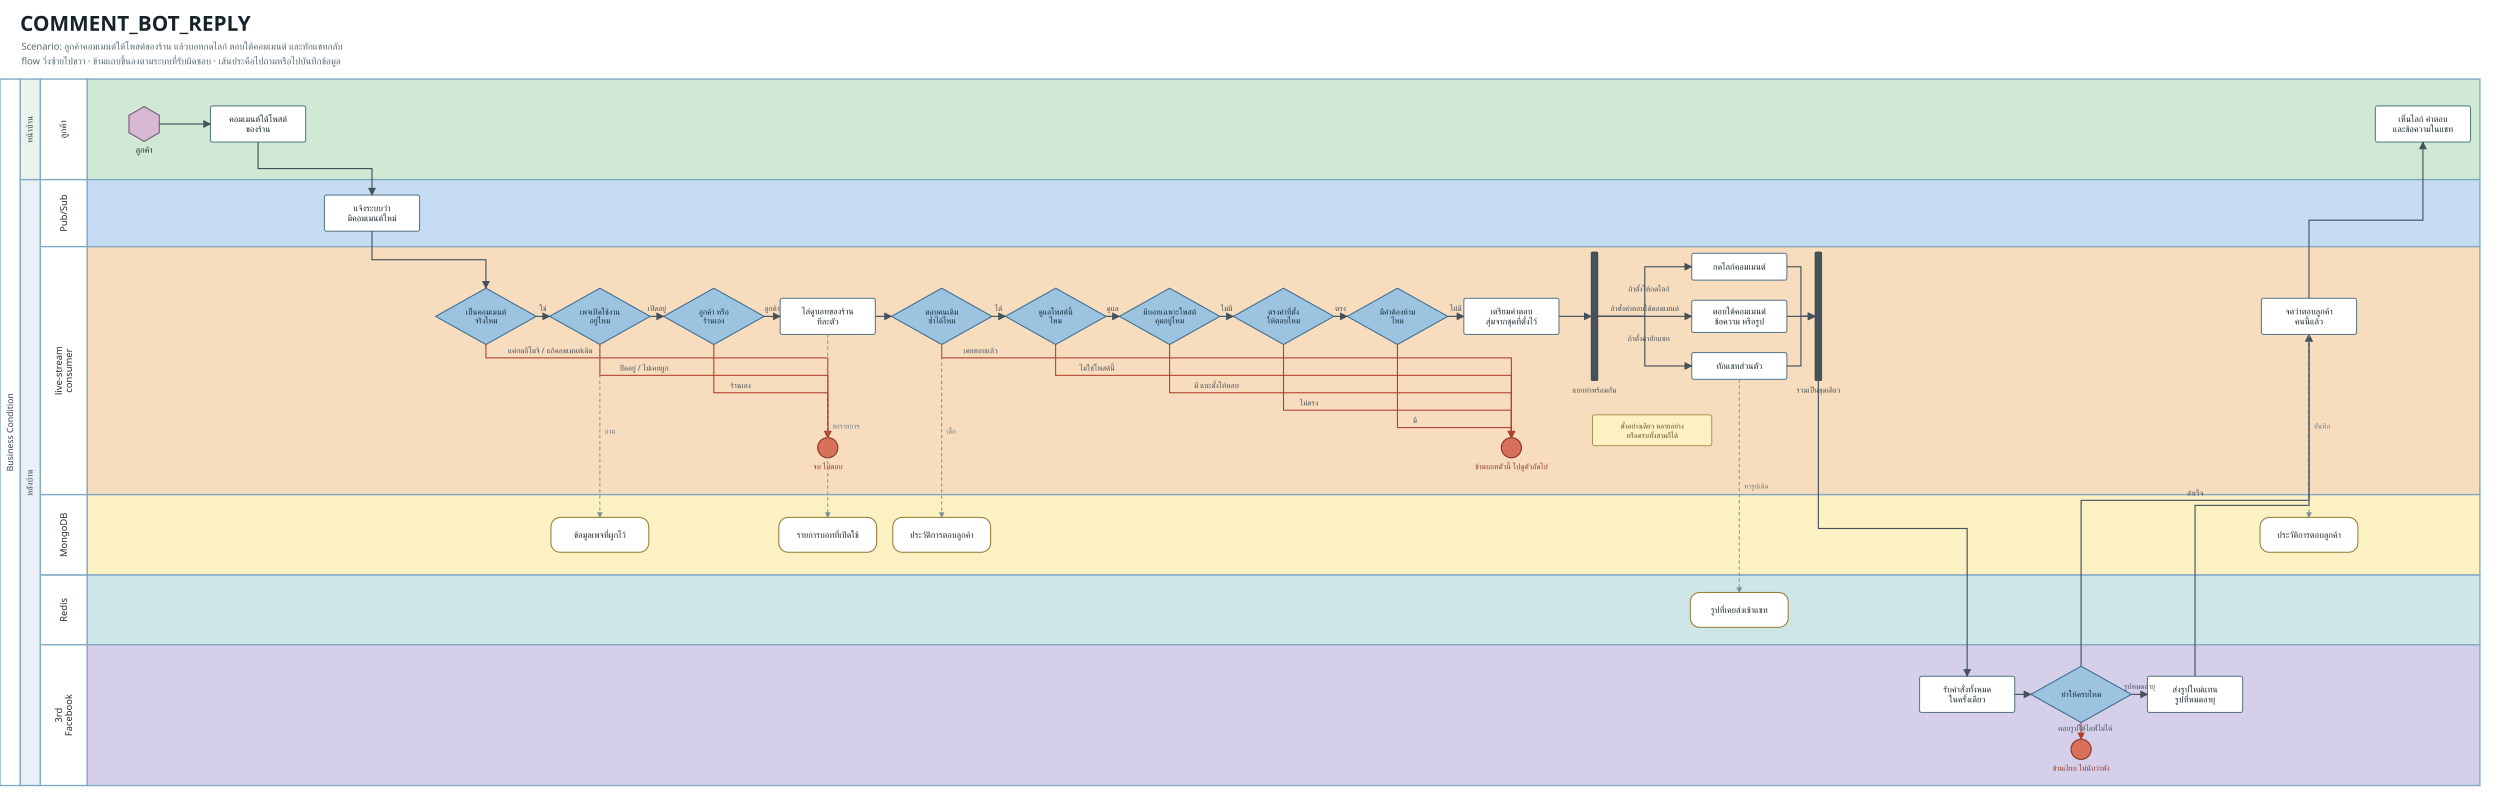
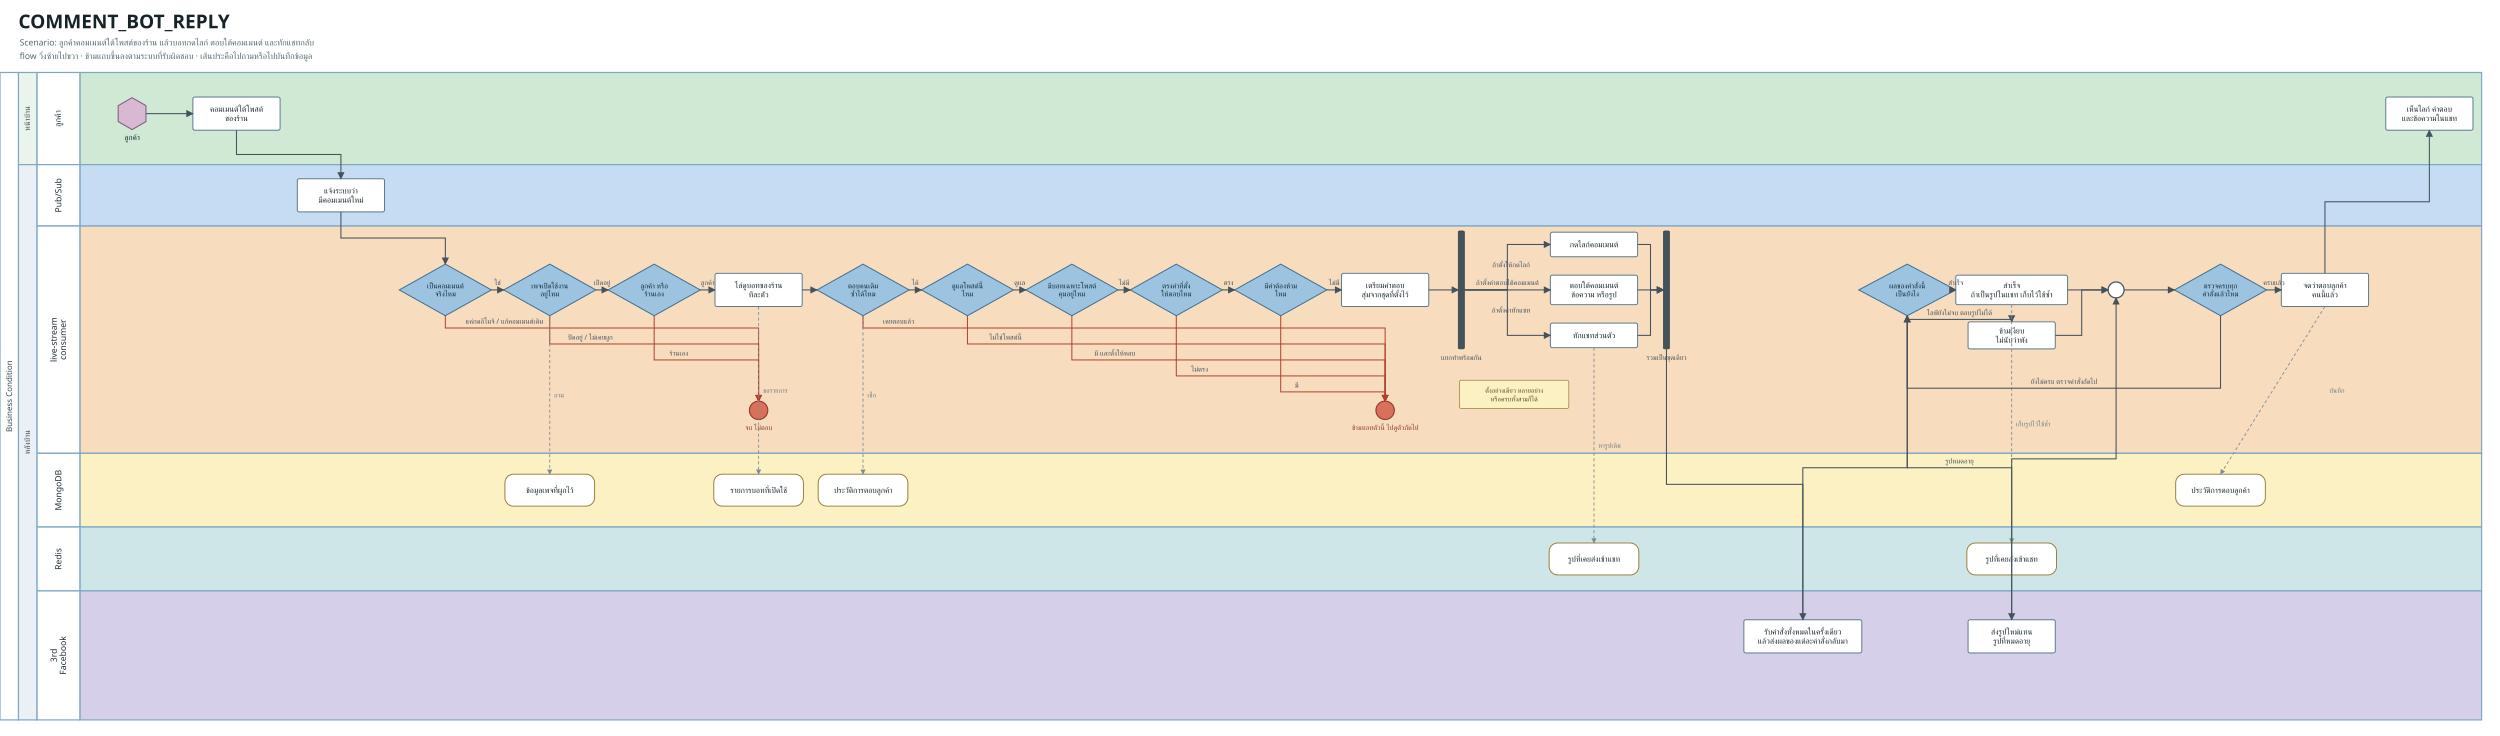
- <svg xmlns="http://www.w3.org/2000/svg" class="swim" viewBox="0 0 3730 1198" width="3730" height="1198" role="img" aria-label="Swimlane เส้นทางบอทตอบคอมเมนต์">
+ <svg xmlns="http://www.w3.org/2000/svg" class="swim" viewBox="0 0 4070 1198" width="4070" height="1198" role="img" aria-label="Swimlane เส้นทางบอทตอบคอมเมนต์">
  <style>
  .t-title{font-family:Kanit,'IBM Plex Sans Thai',sans-serif;font-size:31px;font-weight:600;fill:#16242A}
  .t-sub{font-family:'IBM Plex Sans Thai',sans-serif;font-size:14px;fill:#54666E}
  .t-lane{font-family:Kanit,'IBM Plex Sans Thai',sans-serif;font-size:14px;font-weight:500;fill:#1D2E35;text-anchor:middle;dominant-baseline:middle}
  .t-grp{font-family:'IBM Plex Sans Thai',sans-serif;font-size:13px;fill:#33474F;text-anchor:middle;dominant-baseline:middle}
  .t-node{font-family:'IBM Plex Sans Thai',sans-serif;font-size:13px;fill:#16242A;text-anchor:middle}
  .t-dec{font-family:'IBM Plex Sans Thai',sans-serif;font-size:12px;fill:#0F2A38;text-anchor:middle}
  .t-edge{font-family:'IBM Plex Sans Thai',sans-serif;font-size:11.5px;fill:#44525C;text-anchor:middle}
  .t-data{font-family:'IBM Plex Sans Thai',sans-serif;font-size:11px;fill:#6C7D85;text-anchor:start}
  .t-end{font-family:'IBM Plex Sans Thai',sans-serif;font-size:11.5px;fill:#8F3A28;text-anchor:middle}
  .n-task{fill:#FFFFFF;stroke:#5C7A8A;stroke-width:1.6}
  .n-dec{fill:#9CC3E0;stroke:#3E6E90;stroke-width:1.6}
  .n-store{fill:#FFFFFF;stroke:#96803A;stroke-width:1.6}
  .n-actor{fill:#D9B8D4;stroke:#7A5675;stroke-width:1.6}
  .n-end{fill:#D9705A;stroke:#8F3A28;stroke-width:1.8}
  .n-fork{fill:#44525C;stroke:#2B363D;stroke-width:1}
  .n-note{fill:#FBF1C2;stroke:#96803A;stroke-width:1.2}
+   .n-merge{fill:#FFFFFF;stroke:#44525C;stroke-width:2}
  .t-note{font-family:'IBM Plex Sans Thai',sans-serif;font-size:11px;fill:#5B4E1E;text-anchor:middle}
  .fl{fill:none;stroke:#44525C;stroke-width:1.7}
  .fl-stop{fill:none;stroke:#B0402C;stroke-width:1.6}
  .fl-data{fill:none;stroke:#7C8C95;stroke-width:1.4;stroke-dasharray:5 4}
</style>
  <defs>
    <marker id="ar" viewBox="0 0 10 10" refX="9" refY="5" markerWidth="7" markerHeight="7" orient="auto-start-reverse">
      <path d="M0,0 L10,5 L0,10 z" fill="#44525c" />
    </marker>
    <marker id="arS" viewBox="0 0 10 10" refX="9" refY="5" markerWidth="7" markerHeight="7" orient="auto-start-reverse">
      <path d="M0,0 L10,5 L0,10 z" fill="#B0402C" />
    </marker>
    <marker id="arD" viewBox="0 0 10 10" refX="9" refY="5" markerWidth="6" markerHeight="6" orient="auto-start-reverse">
      <path d="M0,0 L10,5 L0,10 z" fill="#7C8C95" />
    </marker>
  </defs>
-   <rect x="0" y="0" width="3730" height="1198" fill="#FFFFFF" />
+   <rect x="0" y="0" width="4070" height="1198" fill="#FFFFFF" />
  <text x="30" y="46" class="t-title">COMMENT_BOT_REPLY</text>
  <text x="32" y="74" class="t-sub">Scenario: ลูกค้าคอมเมนต์ใต้โพสต์ของร้าน แล้วบอทกดไลก์ ตอบใต้คอมเมนต์ และทักแชทกลับ</text>
  <text x="32" y="96" class="t-sub">flow วิ่งซ้ายไปขวา · ข้ามแถบขึ้นลงตามระบบที่รับผิดชอบ · เส้นประคือไปถามหรือไปบันทึกข้อมูล</text>
-   <rect x="130" y="118" width="3570" height="150" fill="#CFE9D4" />
-   <rect x="130" y="118" width="3570" height="150" fill="none" stroke="#7FA8C4" stroke-width="2" />
+   <rect x="130" y="118" width="3910" height="150" fill="#CFE9D4" />
+   <rect x="130" y="118" width="3910" height="150" fill="none" stroke="#7FA8C4" stroke-width="2" />
  <rect x="60" y="118" width="70" height="150" fill="#FFFFFF" stroke="#7FA8C4" stroke-width="2" />
  <text x="95.0" y="193.0" class="t-lane" transform="rotate(-90 95.0 193.0)">ลูกค้า</text>
-   <rect x="130" y="268" width="3570" height="100" fill="#C5DCF2" />
-   <rect x="130" y="268" width="3570" height="100" fill="none" stroke="#7FA8C4" stroke-width="2" />
+   <rect x="130" y="268" width="3910" height="100" fill="#C5DCF2" />
+   <rect x="130" y="268" width="3910" height="100" fill="none" stroke="#7FA8C4" stroke-width="2" />
  <rect x="60" y="268" width="70" height="100" fill="#FFFFFF" stroke="#7FA8C4" stroke-width="2" />
  <text x="95.0" y="318.0" class="t-lane" transform="rotate(-90 95.0 318.0)">Pub/Sub</text>
-   <rect x="130" y="368" width="3570" height="370" fill="#F7DCBE" />
-   <rect x="130" y="368" width="3570" height="370" fill="none" stroke="#7FA8C4" stroke-width="2" />
+   <rect x="130" y="368" width="3910" height="370" fill="#F7DCBE" />
+   <rect x="130" y="368" width="3910" height="370" fill="none" stroke="#7FA8C4" stroke-width="2" />
  <rect x="60" y="368" width="70" height="370" fill="#FFFFFF" stroke="#7FA8C4" stroke-width="2" />
  <text x="87.5" y="553.0" class="t-lane" transform="rotate(-90 87.5 553.0)">live-stream</text>
  <text x="102.5" y="553.0" class="t-lane" transform="rotate(-90 102.5 553.0)">consumer</text>
-   <rect x="130" y="738" width="3570" height="120" fill="#FBF1C2" />
-   <rect x="130" y="738" width="3570" height="120" fill="none" stroke="#7FA8C4" stroke-width="2" />
+   <rect x="130" y="738" width="3910" height="120" fill="#FBF1C2" />
+   <rect x="130" y="738" width="3910" height="120" fill="none" stroke="#7FA8C4" stroke-width="2" />
  <rect x="60" y="738" width="70" height="120" fill="#FFFFFF" stroke="#7FA8C4" stroke-width="2" />
  <text x="95.0" y="798.0" class="t-lane" transform="rotate(-90 95.0 798.0)">MongoDB</text>
-   <rect x="130" y="858" width="3570" height="104" fill="#CFE6E8" />
-   <rect x="130" y="858" width="3570" height="104" fill="none" stroke="#7FA8C4" stroke-width="2" />
+   <rect x="130" y="858" width="3910" height="104" fill="#CFE6E8" />
+   <rect x="130" y="858" width="3910" height="104" fill="none" stroke="#7FA8C4" stroke-width="2" />
  <rect x="60" y="858" width="70" height="104" fill="#FFFFFF" stroke="#7FA8C4" stroke-width="2" />
  <text x="95.0" y="910.0" class="t-lane" transform="rotate(-90 95.0 910.0)">Redis</text>
-   <rect x="130" y="962" width="3570" height="210" fill="#D6CFEA" />
-   <rect x="130" y="962" width="3570" height="210" fill="none" stroke="#7FA8C4" stroke-width="2" />
+   <rect x="130" y="962" width="3910" height="210" fill="#D6CFEA" />
+   <rect x="130" y="962" width="3910" height="210" fill="none" stroke="#7FA8C4" stroke-width="2" />
  <rect x="60" y="962" width="70" height="210" fill="#FFFFFF" stroke="#7FA8C4" stroke-width="2" />
  <text x="87.5" y="1067.0" class="t-lane" transform="rotate(-90 87.5 1067.0)">3rd</text>
  <text x="102.5" y="1067.0" class="t-lane" transform="rotate(-90 102.5 1067.0)">Facebook</text>
  <rect x="30" y="118" width="30" height="150" fill="#EAF4EC" stroke="#7FA8C4" stroke-width="2" />
  <text x="45.0" y="193.0" class="t-grp" transform="rotate(-90 45.0 193.0)">หน้าบ้าน</text>
  <rect x="30" y="268" width="30" height="904" fill="#EAF0F5" stroke="#7FA8C4" stroke-width="2" />
  <text x="45.0" y="720.0" class="t-grp" transform="rotate(-90 45.0 720.0)">หลังบ้าน</text>
  <rect x="0" y="118" width="30" height="1054" fill="#FFFFFF" stroke="#7FA8C4" stroke-width="2" />
  <text x="15.0" y="645.0" class="t-grp" transform="rotate(-90 15.0 645.0)">Business Condition</text>
  <polygon points="215.0,159.0 237.62,172.0 237.62,198.0 215.0,211.0 192.38,198.0 192.38,172.0" class="n-actor" />
  <text x="215.0" y="228.0" class="t-node">ลูกค้า</text>
  <rect x="314.0" y="158.0" width="142" height="54" rx="3" class="n-task" />
  <text x="385.0" y="182.0" class="t-node">คอมเมนต์ใต้โพสต์</text>
  <text x="385.0" y="197.0" class="t-node">ของร้าน</text>
  <rect x="484.0" y="291.0" width="142" height="54" rx="3" class="n-task" />
  <text x="555.0" y="315.0" class="t-node">แจ้งระบบว่า</text>
  <text x="555.0" y="330.0" class="t-node">มีคอมเมนต์ใหม่</text>
  <polygon points="725.0,430.0 800.0,472 725.0,514.0 650.0,472" class="n-dec" />
  <text x="725.0" y="469.5" class="t-dec">เป็นคอมเมนต์</text>
  <text x="725.0" y="482.5" class="t-dec">จริงไหม</text>
  <polygon points="895.0,430.0 970.0,472 895.0,514.0 820.0,472" class="n-dec" />
  <text x="895.0" y="469.5" class="t-dec">เพจเปิดใช้งาน</text>
  <text x="895.0" y="482.5" class="t-dec">อยู่ไหม</text>
  <polygon points="1065.0,430.0 1140.0,472 1065.0,514.0 990.0,472" class="n-dec" />
  <text x="1065.0" y="469.5" class="t-dec">ลูกค้า หรือ</text>
  <text x="1065.0" y="482.5" class="t-dec">ร้านเอง</text>
  <rect x="1164.0" y="445.0" width="142" height="54" rx="3" class="n-task" />
  <text x="1235.0" y="469.0" class="t-node">ไล่ดูบอทของร้าน</text>
  <text x="1235.0" y="484.0" class="t-node">ทีละตัว</text>
  <polygon points="1405.0,430.0 1480.0,472 1405.0,514.0 1330.0,472" class="n-dec" />
  <text x="1405.0" y="469.5" class="t-dec">ตอบคนเดิม</text>
  <text x="1405.0" y="482.5" class="t-dec">ซ้ำได้ไหม</text>
  <polygon points="1575.0,430.0 1650.0,472 1575.0,514.0 1500.0,472" class="n-dec" />
  <text x="1575.0" y="469.5" class="t-dec">ดูแลโพสต์นี้</text>
  <text x="1575.0" y="482.5" class="t-dec">ไหม</text>
  <polygon points="1745.0,430.0 1820.0,472 1745.0,514.0 1670.0,472" class="n-dec" />
  <text x="1745.0" y="469.5" class="t-dec">มีบอทเฉพาะโพสต์</text>
  <text x="1745.0" y="482.5" class="t-dec">คุมอยู่ไหม</text>
  <polygon points="1915.0,430.0 1990.0,472 1915.0,514.0 1840.0,472" class="n-dec" />
  <text x="1915.0" y="469.5" class="t-dec">ตรงคำที่ตั้ง</text>
  <text x="1915.0" y="482.5" class="t-dec">ให้ตอบไหม</text>
  <polygon points="2085.0,430.0 2160.0,472 2085.0,514.0 2010.0,472" class="n-dec" />
  <text x="2085.0" y="469.5" class="t-dec">มีคำต้องห้าม</text>
  <text x="2085.0" y="482.5" class="t-dec">ไหม</text>
  <rect x="2184.0" y="445.0" width="142" height="54" rx="3" class="n-task" />
  <text x="2255.0" y="469.0" class="t-node">เตรียมคำตอบ</text>
  <text x="2255.0" y="484.0" class="t-node">สุ่มจากชุดที่ตั้งไว้</text>
  <rect x="2374.0" y="376" width="10" height="192" rx="2" class="n-fork" />
  <text x="2379.0" y="586" class="t-edge">แยกทำพร้อมกัน</text>
  <rect x="2524.0" y="378.0" width="142" height="40" rx="3" class="n-task" />
  <text x="2595.0" y="402.5" class="t-node">กดไลก์คอมเมนต์</text>
  <rect x="2524.0" y="448.0" width="142" height="48" rx="3" class="n-task" />
  <text x="2595.0" y="469.0" class="t-node">ตอบใต้คอมเมนต์</text>
  <text x="2595.0" y="484.0" class="t-node">ข้อความ หรือรูป</text>
  <rect x="2524.0" y="526.0" width="142" height="40" rx="3" class="n-task" />
  <text x="2595.0" y="550.5" class="t-node">ทักแชทส่วนตัว</text>
  <rect x="2708.0" y="376" width="10" height="192" rx="2" class="n-fork" />
  <text x="2713.0" y="586" class="t-edge">รวมเป็นชุดเดียว</text>
  <rect x="2376.0" y="619.0" width="178" height="46" rx="3" class="n-note" />
  <text x="2465.0" y="639.5" class="t-note">ตั้งอย่างเดียว หลายอย่าง</text>
  <text x="2465.0" y="653.5" class="t-note">หรือครบทั้งสามก็ได้</text>
  <circle cx="1235.0" cy="668" r="15" class="n-end" />
  <text x="1235.0" y="700" class="t-end">จบ ไม่ตอบ</text>
  <circle cx="2255.0" cy="668" r="15" class="n-end" />
  <text x="2255.0" y="700" class="t-end">ข้ามบอทตัวนี้ ไปดูตัวถัดไป</text>
  <rect x="822.0" y="772.0" width="146" height="52" rx="14" class="n-store" />
  <text x="895.0" y="802.5" class="t-node">ข้อมูลเพจที่ผูกไว้</text>
  <rect x="1162.0" y="772.0" width="146" height="52" rx="14" class="n-store" />
  <text x="1235.0" y="802.5" class="t-node">รายการบอทที่เปิดใช้</text>
  <rect x="1332.0" y="772.0" width="146" height="52" rx="14" class="n-store" />
  <text x="1405.0" y="802.5" class="t-node">ประวัติการตอบลูกค้า</text>
-   <rect x="3372.0" y="772.0" width="146" height="52" rx="14" class="n-store" />
-   <text x="3445.0" y="802.5" class="t-node">ประวัติการตอบลูกค้า</text>
+   <rect x="3542.0" y="772.0" width="146" height="52" rx="14" class="n-store" />
+   <text x="3615.0" y="802.5" class="t-node">ประวัติการตอบลูกค้า</text>
  <rect x="2522.0" y="884.0" width="146" height="52" rx="14" class="n-store" />
  <text x="2595.0" y="914.5" class="t-node">รูปที่เคยส่งเข้าแชท</text>
-   <rect x="2864.0" y="1009.0" width="142" height="54" rx="3" class="n-task" />
-   <text x="2935.0" y="1033.0" class="t-node">รับคำสั่งทั้งหมด</text>
-   <text x="2935.0" y="1048.0" class="t-node">ในครั้งเดียว</text>
-   <polygon points="3105.0,994.0 3180.0,1036 3105.0,1078.0 3030.0,1036" class="n-dec" />
-   <text x="3105.0" y="1040.0" class="t-dec">ทำให้ครบไหม</text>
+   <rect x="3202.0" y="884.0" width="146" height="52" rx="14" class="n-store" />
+   <text x="3275.0" y="914.5" class="t-node">รูปที่เคยส่งเข้าแชท</text>
+   <rect x="2839.0" y="1009.0" width="192" height="54" rx="3" class="n-task" />
+   <text x="2935.0" y="1033.0" class="t-node">รับคำสั่งทั้งหมดในครั้งเดียว</text>
+   <text x="2935.0" y="1048.0" class="t-node">แล้วส่งผลของแต่ละคำสั่งกลับมา</text>
+   <polygon points="3105.0,430.0 3184.0,472 3105.0,514.0 3026.0,472" class="n-dec" />
+   <text x="3105.0" y="469.5" class="t-dec">ผลของคำสั่งนี้</text>
+   <text x="3105.0" y="482.5" class="t-dec">เป็นยังไง</text>
+   <rect x="3184.0" y="448.0" width="182" height="48" rx="3" class="n-task" />
+   <text x="3275.0" y="469.0" class="t-node">สำเร็จ</text>
+   <text x="3275.0" y="484.0" class="t-node">ถ้าเป็นรูปในแชท เก็บไว้ใช้ซ้ำ</text>
+   <rect x="3204.0" y="524.0" width="142" height="44" rx="3" class="n-task" />
+   <text x="3275.0" y="543.0" class="t-node">ข้ามเงียบ</text>
+   <text x="3275.0" y="558.0" class="t-node">ไม่นับว่าพัง</text>
  <rect x="3204.0" y="1009.0" width="142" height="54" rx="3" class="n-task" />
  <text x="3275.0" y="1033.0" class="t-node">ส่งรูปใหม่แทน</text>
  <text x="3275.0" y="1048.0" class="t-node">รูปที่หมดอายุ</text>
-   <circle cx="3105.0" cy="1118" r="15" class="n-end" />
-   <text x="3105.0" y="1150" class="t-end">ข้ามเงียบ ไม่นับว่าพัง</text>
-   <rect x="3374.0" y="445.0" width="142" height="54" rx="3" class="n-task" />
-   <text x="3445.0" y="469.0" class="t-node">จดว่าตอบลูกค้า</text>
-   <text x="3445.0" y="484.0" class="t-node">คนนี้แล้ว</text>
-   <rect x="3544.0" y="158.0" width="142" height="54" rx="3" class="n-task" />
-   <text x="3615.0" y="182.0" class="t-node">เห็นไลก์ คำตอบ</text>
-   <text x="3615.0" y="197.0" class="t-node">และข้อความในแชท</text>
+   <circle cx="3445.0" cy="472" r="13" class="n-merge" />
+   <polygon points="3615.0,430.0 3690.0,472 3615.0,514.0 3540.0,472" class="n-dec" />
+   <text x="3615.0" y="469.5" class="t-dec">ตรวจครบทุก</text>
+   <text x="3615.0" y="482.5" class="t-dec">คำสั่งแล้วไหม</text>
+   <rect x="3714.0" y="445.0" width="142" height="54" rx="3" class="n-task" />
+   <text x="3785.0" y="469.0" class="t-node">จดว่าตอบลูกค้า</text>
+   <text x="3785.0" y="484.0" class="t-node">คนนี้แล้ว</text>
+   <rect x="3884.0" y="158.0" width="142" height="54" rx="3" class="n-task" />
+   <text x="3955.0" y="182.0" class="t-node">เห็นไลก์ คำตอบ</text>
+   <text x="3955.0" y="197.0" class="t-node">และข้อความในแชท</text>
  <path d="M237.62,185.0 L314.0,185.0" class="fl" marker-end="url(#ar)" />
  <path d="M385.0,212.0 L385.0,251.5 L555.0,251.5 L555.0,291.0" class="fl" marker-end="url(#ar)" />
  <path d="M555.0,345.0 L555.0,387.5 L725.0,387.5 L725.0,430.0" class="fl" marker-end="url(#ar)" />
  <path d="M800.0,472 L820.0,472" class="fl" marker-end="url(#ar)" />
  <text x="810.0" y="464" class="t-edge">ใช่</text>
  <path d="M970.0,472 L990.0,472" class="fl" marker-end="url(#ar)" />
  <text x="980.0" y="464" class="t-edge">เปิดอยู่</text>
  <path d="M1140.0,472 L1164.0,472" class="fl" marker-end="url(#ar)" />
  <text x="1152.0" y="464" class="t-edge">ลูกค้า</text>
  <path d="M1306.0,472 L1330.0,472" class="fl" marker-end="url(#ar)" />
  <path d="M1480.0,472 L1500.0,472" class="fl" marker-end="url(#ar)" />
  <text x="1490.0" y="464" class="t-edge">ได้</text>
  <path d="M1650.0,472 L1670.0,472" class="fl" marker-end="url(#ar)" />
  <text x="1660.0" y="464" class="t-edge">ดูแล</text>
  <path d="M1820.0,472 L1840.0,472" class="fl" marker-end="url(#ar)" />
  <text x="1830.0" y="464" class="t-edge">ไม่มี</text>
  <path d="M1990.0,472 L2010.0,472" class="fl" marker-end="url(#ar)" />
  <text x="2000.0" y="464" class="t-edge">ตรง</text>
  <path d="M2160.0,472 L2184.0,472" class="fl" marker-end="url(#ar)" />
  <text x="2172.0" y="464" class="t-edge">ไม่มี</text>
  <path d="M2326.0,472 L2374.0,472.0" class="fl" marker-end="url(#ar)" />
  <path d="M2384.0,472.0 L2454.0,472.0 L2454.0,398 L2524.0,398" class="fl" marker-end="url(#ar)" />
  <text x="2460.0" y="435.0" class="t-edge">ถ้าตั้งให้กดไลก์</text>
  <path d="M2384.0,472.0 L2524.0,472" class="fl" marker-end="url(#ar)" />
  <text x="2454.0" y="464.0" class="t-edge">ถ้าตั้งค่าตอบใต้คอมเมนต์</text>
  <path d="M2384.0,472.0 L2454.0,472.0 L2454.0,546 L2524.0,546" class="fl" marker-end="url(#ar)" />
  <text x="2460.0" y="509.0" class="t-edge">ถ้าตั้งค่าทักแชท</text>
  <path d="M2666.0,398 L2687.0,398 L2687.0,472.0 L2708.0,472.0" class="fl" marker-end="url(#ar)" />
  <path d="M2666.0,472 L2708.0,472.0" class="fl" marker-end="url(#ar)" />
  <path d="M2666.0,546 L2687.0,546 L2687.0,472.0 L2708.0,472.0" class="fl" marker-end="url(#ar)" />
  <path d="M725.0,514.0 L725.0,534 L1235.0,534 L1235.0,653.0" class="fl-stop" marker-end="url(#arS)" />
  <text x="821.0" y="527" class="t-edge">แค่กดอีโมจิ / แก้คอมเมนต์เดิม</text>
  <path d="M895.0,514.0 L895.0,560 L1235.0,560 L1235.0,653.0" class="fl-stop" marker-end="url(#arS)" />
  <text x="961.0" y="553" class="t-edge">ปิดอยู่ / ไม่เคยผูก</text>
  <path d="M1065.0,514.0 L1065.0,586 L1235.0,586 L1235.0,653.0" class="fl-stop" marker-end="url(#arS)" />
  <text x="1105.0" y="579" class="t-edge">ร้านเอง</text>
  <path d="M1405.0,514.0 L1405.0,534 L2255.0,534 L2255.0,653.0" class="fl-stop" marker-end="url(#arS)" />
  <text x="1463.0" y="527" class="t-edge">เคยตอบแล้ว</text>
  <path d="M1575.0,514.0 L1575.0,560 L2255.0,560 L2255.0,653.0" class="fl-stop" marker-end="url(#arS)" />
  <text x="1637.0" y="553" class="t-edge">ไม่ใช่โพสต์นี้</text>
  <path d="M1745.0,514.0 L1745.0,586 L2255.0,586 L2255.0,653.0" class="fl-stop" marker-end="url(#arS)" />
  <text x="1815.0" y="579" class="t-edge">มี และตั้งให้หลบ</text>
  <path d="M1915.0,514.0 L1915.0,612 L2255.0,612 L2255.0,653.0" class="fl-stop" marker-end="url(#arS)" />
  <text x="1953.0" y="605" class="t-edge">ไม่ตรง</text>
  <path d="M2085.0,514.0 L2085.0,638 L2255.0,638 L2255.0,653.0" class="fl-stop" marker-end="url(#arS)" />
  <text x="2111.0" y="631" class="t-edge">มี</text>
  <path d="M895.0,514.0 L895.0,772.0" class="fl-data" marker-end="url(#arD)" />
  <text x="902.0" y="647.0" class="t-data">ถาม</text>
  <path d="M1235.0,499.0 L1235.0,772.0" class="fl-data" marker-end="url(#arD)" />
  <text x="1242.0" y="639.5" class="t-data">ขอรายการ</text>
  <path d="M1405.0,514.0 L1405.0,772.0" class="fl-data" marker-end="url(#arD)" />
  <text x="1412.0" y="647.0" class="t-data">เช็ก</text>
  <path d="M2595.0,566.0 L2595.0,884.0" class="fl-data" marker-end="url(#arD)" />
  <text x="2602.0" y="729.0" class="t-data">หารูปเดิม</text>
  <path d="M2713.0,568.0 L2713.0,788.5 L2935.0,788.5 L2935.0,1009.0" class="fl" marker-end="url(#ar)" />
-   <path d="M3006.0,1036 L3030.0,1036" class="fl" marker-end="url(#ar)" />
-   <path d="M3105.0,1078.0 L3105.0,1103.0" class="fl-stop" marker-end="url(#arS)" />
-   <text x="3111.0" y="1090.5" class="t-edge">ตอบรูปใต้ไลฟ์ไม่ได้</text>
-   <path d="M3180.0,1036 L3204.0,1036" class="fl" marker-end="url(#ar)" />
-   <text x="3192.0" y="1028" class="t-edge">รูปหมดอายุ</text>
-   <path d="M3105.0,994.0 L3105.0,746.5 L3445.0,746.5 L3445.0,499.0" class="fl" marker-end="url(#ar)" />
-   <text x="3275.0" y="739.5" class="t-edge">สำเร็จ</text>
-   <path d="M3275.0,1009.0 L3275.0,754.0 L3445.0,754.0 L3445.0,499.0" class="fl" marker-end="url(#ar)" />
-   <path d="M3445.0,499.0 L3445.0,772.0" class="fl-data" marker-end="url(#arD)" />
-   <text x="3452.0" y="639.5" class="t-data">บันทึก</text>
-   <path d="M3445.0,445.0 L3445.0,328.5 L3615.0,328.5 L3615.0,212.0" class="fl" marker-end="url(#ar)" />
+   <path d="M2935.0,1009.0 L2935.0,761.5 L3105.0,761.5 L3105.0,514.0" class="fl" marker-end="url(#ar)" />
+   <path d="M3184.0,472 L3184.0,472" class="fl" marker-end="url(#ar)" />
+   <text x="3184.0" y="464" class="t-edge">สำเร็จ</text>
+   <path d="M3105.0,514.0 L3105.0,520 L3275.0,520 L3275.0,524.0" class="fl" marker-end="url(#ar)" />
+   <text x="3190.0" y="513" class="t-edge">ไลฟ์ยังไม่จบ ตอบรูปไม่ได้</text>
+   <path d="M3105.0,514.0 L3105.0,761.5 L3275.0,761.5 L3275.0,1009.0" class="fl" marker-end="url(#ar)" />
+   <text x="3190.0" y="754.5" class="t-edge">รูปหมดอายุ</text>
+   <path d="M3275.0,496.0 L3275.0,884.0" class="fl-data" marker-end="url(#arD)" />
+   <text x="3282.0" y="694.0" class="t-data">เก็บรูปไว้ใช้ซ้ำ</text>
+   <path d="M3366.0,472 L3432.0,472" class="fl" marker-end="url(#ar)" />
+   <path d="M3346.0,546 L3389.0,546 L3389.0,472 L3432.0,472" class="fl" marker-end="url(#ar)" />
+   <path d="M3275.0,1009.0 L3275.0,747.0 L3445.0,747.0 L3445.0,485.0" class="fl" marker-end="url(#ar)" />
+   <path d="M3458.0,472 L3540.0,472" class="fl" marker-end="url(#ar)" />
+   <path d="M3615.0,514.0 L3615.0,632 L3105.0,632 L3105.0,514.0" class="fl" marker-end="url(#ar)" />
+   <text x="3360.0" y="625" class="t-edge">ยังไม่ครบ ตรวจคำสั่งถัดไป</text>
+   <path d="M3690.0,472 L3714.0,472" class="fl" marker-end="url(#ar)" />
+   <text x="3702.0" y="464" class="t-edge">ครบแล้ว</text>
+   <path d="M3785.0,499.0 L3615.0,772.0" class="fl-data" marker-end="url(#arD)" />
+   <text x="3792.0" y="639.5" class="t-data">บันทึก</text>
+   <path d="M3785.0,445.0 L3785.0,328.5 L3955.0,328.5 L3955.0,212.0" class="fl" marker-end="url(#ar)" />
</svg>
